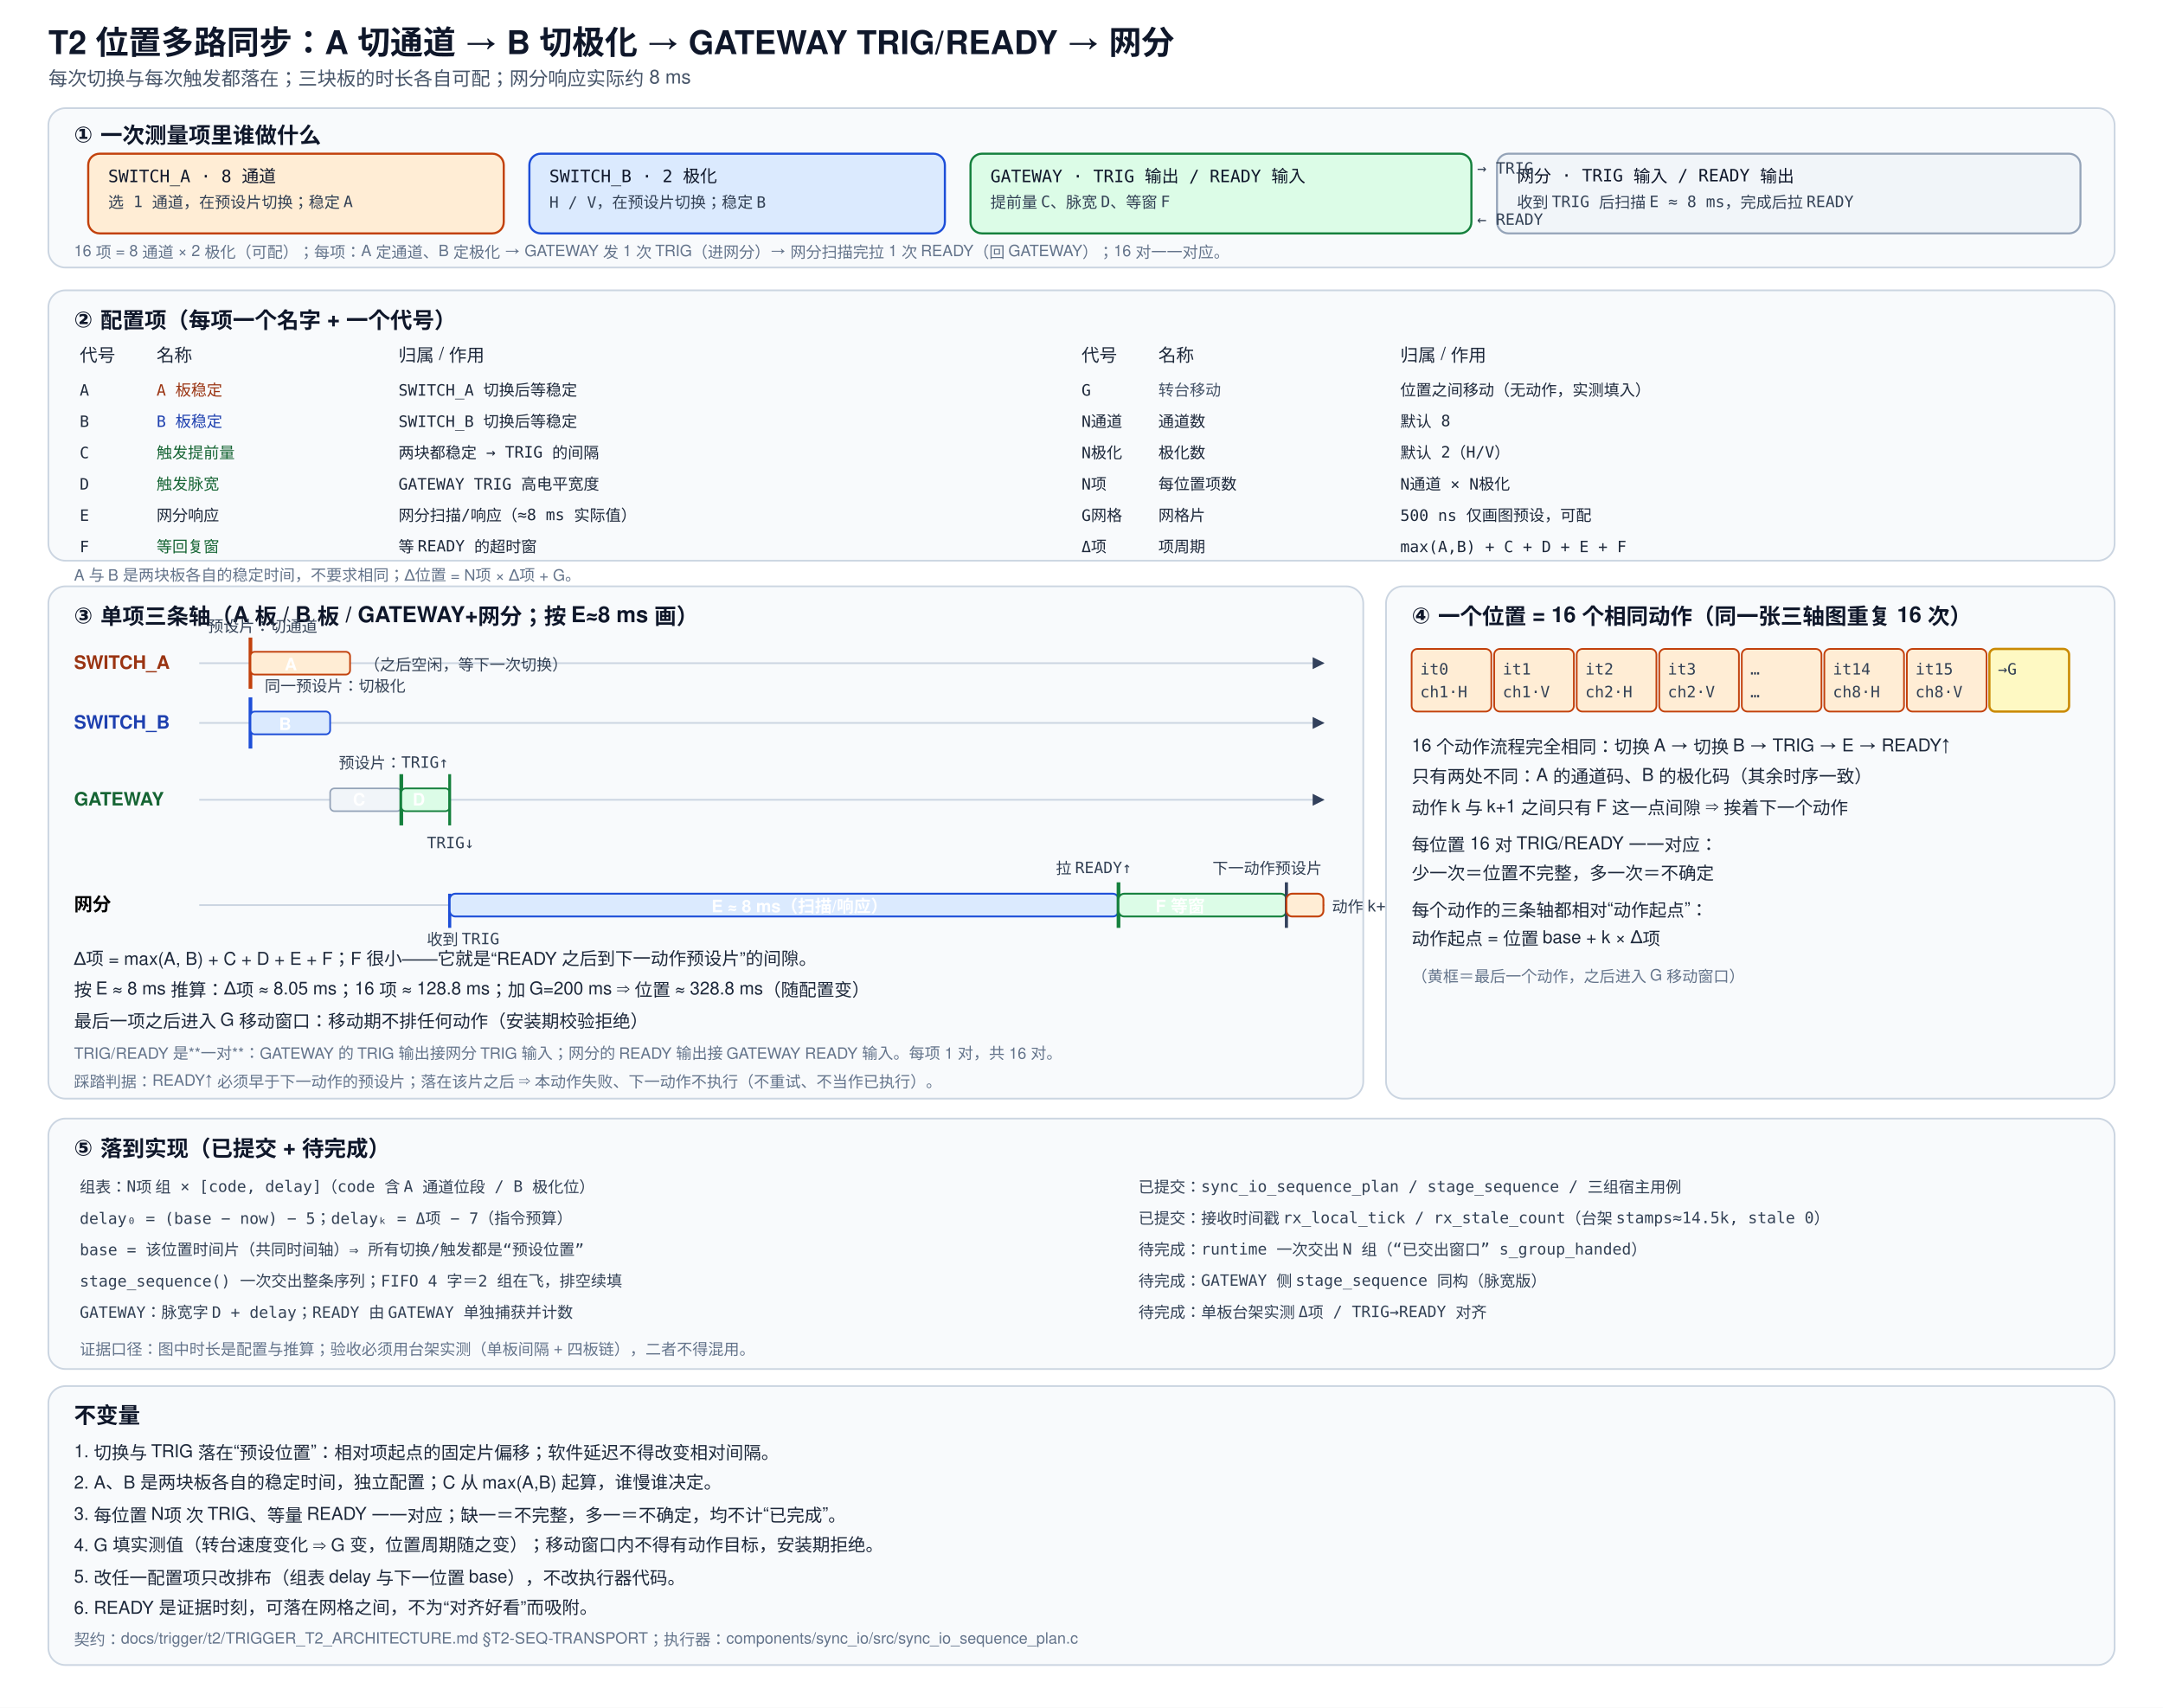
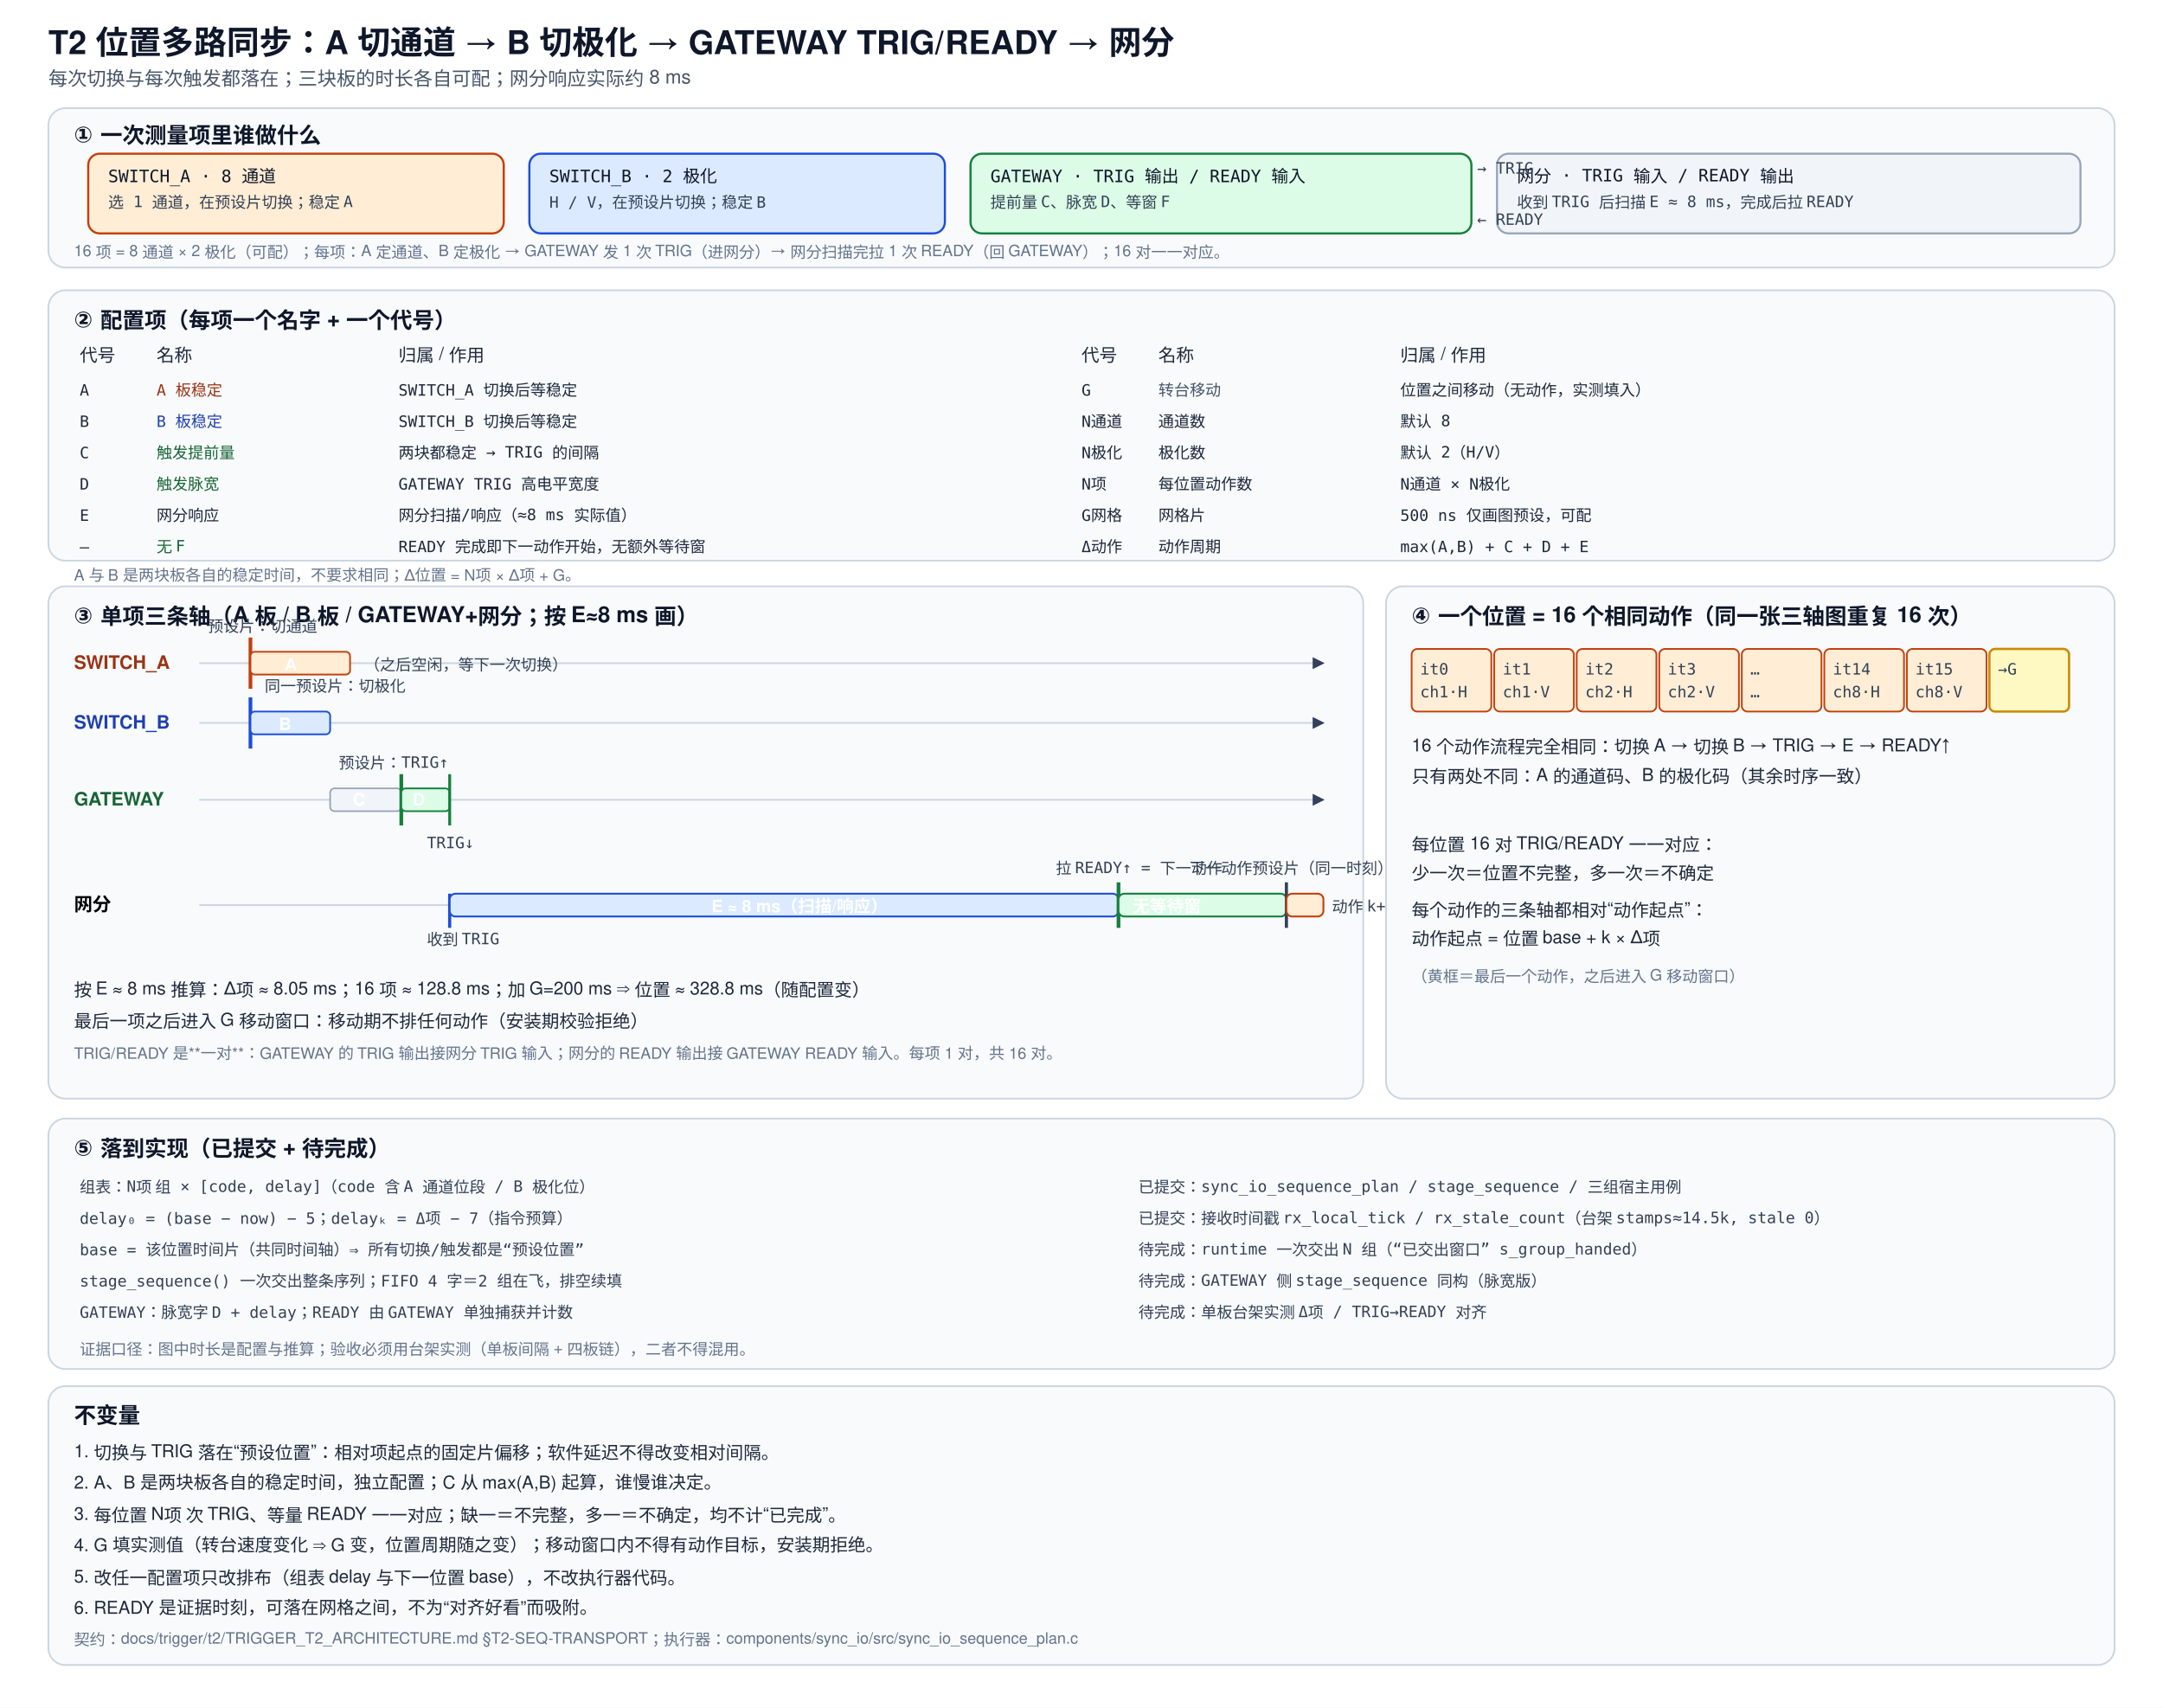
<svg xmlns="http://www.w3.org/2000/svg" width="1520" height="1200" viewBox="0 0 1520 1200" font-family="Segoe UI, Helvetica, Arial, sans-serif">
  <defs>
    <marker id="a" viewBox="0 0 10 10" refX="9" refY="5" markerWidth="7" markerHeight="7" orient="auto-start-reverse">
      <path d="M0 0 L10 5 L0 10 z" fill="#33415c" />
    </marker>
    <style>
      .t  { font-size: 23px; font-weight: 600; fill: #0f172a; }
      .s  { font-size: 13.5px; fill: #475569; }
      .h  { font-size: 15.5px; font-weight: 600; fill: #0f172a; }
      .l  { font-size: 12.5px; fill: #1e293b; }
      .m  { font-family: Consolas, 'Cascadia Mono', monospace; font-size: 12px; fill: #0f172a; }
      .ms { font-family: Consolas, 'Cascadia Mono', monospace; font-size: 11px; fill: #334155; }
      .n  { font-size: 11px; fill: #64748b; }
      .band{ fill: #f8fafc; stroke: #cbd5e1; stroke-width: 1.2; rx: 12; }
      .k  { font-size: 12px; font-weight: 600; fill: #ffffff; }
      .code{ font-family: Consolas, 'Cascadia Mono', monospace; font-size: 11px; fill: #1e293b; }
      .track{ font-size: 13px; font-weight: 600; }
    </style>
  </defs>
  <rect width="1520" height="1200" fill="#ffffff" />
  <text class="t" x="34" y="38">T2 位置多路同步：A 切通道 → B 切极化 → GATEWAY TRIG/READY → 网分</text>
  <text class="s" x="34" y="60">每次切换与每次触发都落在<strong>预设位置</strong>；三块板的时长各自可配；网分响应实际约 8 ms</text>
  <rect class="band" x="34" y="76" width="1452" height="112" />
  <text class="h" x="52" y="100">① 一次测量项里谁做什么</text>
  <g>
    <rect x="62" y="108" width="292" height="56" fill="#ffedd5" stroke="#c2410c" stroke-width="1.5" rx="8" />
    <text class="m" x="76" y="128" fill="#9a3412">SWITCH_A · 8 通道</text>
    <text class="ms" x="76" y="146" fill="#9a3412">选 1 通道，在预设片切换；稳定 A</text>
    <rect x="372" y="108" width="292" height="56" fill="#dbeafe" stroke="#1d4ed8" stroke-width="1.5" rx="8" />
    <text class="m" x="386" y="128" fill="#1e40af">SWITCH_B · 2 极化</text>
    <text class="ms" x="386" y="146" fill="#1e40af">H / V，在预设片切换；稳定 B</text>
    <rect x="682" y="108" width="352" height="56" fill="#dcfce7" stroke="#15803d" stroke-width="1.5" rx="8" />
    <text class="m" x="696" y="128" fill="#166534">GATEWAY · TRIG 输出 / READY 输入</text>
    <text class="ms" x="696" y="146" fill="#166534">提前量 C、脉宽 D、等窗 F</text>
    <rect x="1052" y="108" width="410" height="56" fill="#f1f5f9" stroke="#94a3b8" stroke-width="1.4" rx="8" />
    <text class="m" x="1066" y="128" fill="#334155">网分 · TRIG 输入 / READY 输出</text>
    <text class="ms" x="1066" y="146">收到 TRIG 后扫描 E ≈ 8 ms，完成后拉 READY</text>
  </g>
  <g class="ms" fill="#166534">
    <text x="1038" y="122">→ TRIG</text>
    <text x="1038" y="158">← READY</text>
  </g>
  <text class="n" x="52" y="180">16 项 = 8 通道 × 2 极化（可配）；每项：A 定通道、B 定极化 → GATEWAY 发 1 次 TRIG（进网分）→ 网分扫描完拉 1 次 READY（回 GATEWAY）；16 对一一对应。</text>
  <rect class="band" x="34" y="204" width="1452" height="190" />
  <text class="h" x="52" y="230">② 配置项（每项一个名字 + 一个代号）</text>
  <g class="l">
    <text x="56" y="254">代号</text>
    <text x="110" y="254">名称</text>
    <text x="280" y="254">归属 / 作用</text>
    <text x="760" y="254">代号</text>
    <text x="814" y="254">名称</text>
    <text x="984" y="254">归属 / 作用</text>
  </g>
  <g class="code">
    <text x="56" y="278">A</text>
    <text x="110" y="278" fill="#9a3412">A 板稳定</text>
    <text x="280" y="278">SWITCH_A 切换后等稳定</text>
    <text x="56" y="300">B</text>
    <text x="110" y="300" fill="#1e40af">B 板稳定</text>
    <text x="280" y="300">SWITCH_B 切换后等稳定</text>
    <text x="56" y="322">C</text>
    <text x="110" y="322" fill="#166534">触发提前量</text>
    <text x="280" y="322">两块都稳定 → TRIG 的间隔</text>
    <text x="56" y="344">D</text>
    <text x="110" y="344" fill="#166534">触发脉宽</text>
    <text x="280" y="344">GATEWAY TRIG 高电平宽度</text>
    <text x="56" y="366">E</text>
    <text x="110" y="366">网分响应</text>
    <text x="280" y="366">网分扫描/响应（≈8 ms 实际值）</text>
-     <text x="56" y="388">F</text>
-     <text x="110" y="388" fill="#166534">等回复窗</text>
-     <text x="280" y="388">等 READY 的超时窗</text>
+     <text x="56" y="388">—</text>
+     <text x="110" y="388" fill="#166534">无 F</text>
+     <text x="280" y="388">READY 完成即下一动作开始，无额外等待窗</text>
    <text x="56" y="386" />
    <text x="760" y="278">G</text>
    <text x="814" y="278" fill="#475569">转台移动</text>
    <text x="984" y="278">位置之间移动（无动作，实测填入）</text>
    <text x="760" y="300">N通道</text>
    <text x="814" y="300">通道数</text>
    <text x="984" y="300">默认 8</text>
    <text x="760" y="322">N极化</text>
    <text x="814" y="322">极化数</text>
    <text x="984" y="322">默认 2（H/V）</text>
    <text x="760" y="344">N项</text>
-     <text x="814" y="344">每位置项数</text>
+     <text x="814" y="344">每位置动作数</text>
    <text x="984" y="344">N通道 × N极化</text>
    <text x="760" y="366">G网格</text>
    <text x="814" y="366">网格片</text>
    <text x="984" y="366">500 ns 仅画图预设，可配</text>
-     <text x="760" y="388">Δ项</text>
-     <text x="814" y="388">项周期</text>
-     <text x="984" y="388">max(A,B) + C + D + E + F</text>
+     <text x="760" y="388">Δ动作</text>
+     <text x="814" y="388">动作周期</text>
+     <text x="984" y="388">max(A,B) + C + D + E</text>
  </g>
  <text class="n" x="52" y="408">A 与 B 是两块板各自的稳定时间，不要求相同；Δ位置 = N项 × Δ项 + G。</text>
  <rect class="band" x="34" y="412" width="924" height="360" />
  <text class="h" x="52" y="438">③ 单项三条轴（A 板 / B 板 / GATEWAY+网分；按 E≈8 ms 画）</text>
  <text class="track" x="52" y="470" fill="#9a3412">SWITCH_A</text>
  <line x1="140" y1="466" x2="930" y2="466" stroke="#cbd5e1" stroke-width="1.2" marker-end="url(#a)" />
  <line x1="176" y1="448" x2="176" y2="484" stroke="#c2410c" stroke-width="2.6" />
  <text class="ms" x="146" y="444" fill="#9a3412">预设片：切通道</text>
  <rect x="176" y="458" width="70" height="16" fill="#ffedd5" stroke="#c2410c" stroke-width="1.2" rx="3" />
  <text class="k" x="200" y="471" fill="#9a3412">A</text>
  <text class="ms" x="256" y="471" fill="#64748b">（之后空闲，等下一次切换）</text>
  <text class="track" x="52" y="512" fill="#1e40af">SWITCH_B</text>
  <line x1="140" y1="508" x2="930" y2="508" stroke="#cbd5e1" stroke-width="1.2" marker-end="url(#a)" />
  <line x1="176" y1="490" x2="176" y2="526" stroke="#1d4ed8" stroke-width="2.6" />
  <text class="ms" x="186" y="486" fill="#1e40af">同一预设片：切极化</text>
  <rect x="176" y="500" width="56" height="16" fill="#dbeafe" stroke="#1d4ed8" stroke-width="1.2" rx="3" />
  <text class="k" x="196" y="513" fill="#1e40af">B</text>
  <text class="track" x="52" y="566" fill="#166534">GATEWAY</text>
  <line x1="140" y1="562" x2="930" y2="562" stroke="#cbd5e1" stroke-width="1.2" marker-end="url(#a)" />
  <rect x="232" y="554" width="50" height="16" fill="#f1f5f9" stroke="#94a3b8" stroke-width="1.1" rx="3" />
  <text class="k" x="248" y="566" fill="#475569">C</text>
  <line x1="282" y1="544" x2="282" y2="580" stroke="#15803d" stroke-width="2.6" />
  <text class="ms" x="238" y="540" fill="#166534">预设片：TRIG↑</text>
  <rect x="282" y="554" width="34" height="16" fill="#dcfce7" stroke="#15803d" stroke-width="1.2" rx="3" />
  <text class="k" x="290" y="566" fill="#166534">D</text>
  <line x1="316" y1="544" x2="316" y2="580" stroke="#15803d" stroke-width="2.0" />
  <text class="ms" x="300" y="596" fill="#166534">TRIG↓</text>
  <text class="track" x="52" y="640">网分</text>
  <line x1="140" y1="636" x2="930" y2="636" stroke="#cbd5e1" stroke-width="1.2" marker-end="url(#a)" />
  <line x1="316" y1="628" x2="316" y2="652" stroke="#1d4ed8" stroke-width="2.2" />
  <text class="ms" x="300" y="664" fill="#1e40af">收到 TRIG</text>
  <rect x="316" y="628" width="470" height="16" fill="#dbeafe" stroke="#1d4ed8" stroke-width="1.3" rx="4" />
  <text class="k" x="500" y="641" fill="#1e40af">E ≈ 8 ms（扫描/响应）</text>
  <line x1="786" y1="620" x2="786" y2="652" stroke="#15803d" stroke-width="2.6" />
-   <text class="ms" x="742" y="614" fill="#166534">拉 READY↑</text>
+   <text class="ms" x="742" y="614" fill="#166534">拉 READY↑ = 下一动作</text>
  <rect x="786" y="628" width="118" height="16" fill="#dcfce7" stroke="#15803d" stroke-width="1.3" rx="4" />
-   <text class="k" x="812" y="641" fill="#166534">F 等窗</text>
+   <text class="k" x="796" y="641" fill="#166534">无等待窗</text>
  <line x1="904" y1="620" x2="904" y2="652" stroke="#33415c" stroke-width="2.2" />
-   <text class="ms" x="852" y="614">下一动作预设片</text>
+   <text class="ms" x="836" y="614">下一动作预设片（同一时刻）</text>
  <rect x="904" y="628" width="26" height="16" fill="#ffedd5" stroke="#c2410c" stroke-width="1.3" rx="4" />
  <text class="ms" x="936" y="641" fill="#9a3412">动作 k+1 的切换 →</text>
  <g class="l">
-     <text x="52" y="678">Δ项 = max(A, B) + C + D + E + F；F 很小——它就是“READY 之后到下一动作预设片”的间隙。</text>
-     <text x="52" y="700">按 E ≈ 8 ms 推算：Δ项 ≈ 8.05 ms；16 项 ≈ 128.8 ms；加 G=200 ms ⇒ 位置 ≈ 328.8 ms（随配置变）</text>
+ Δ动作 = max(A, B) + C + D + E：READY↑ 就是下一个动作的开始，没有单独的等待窗。此行原为    <text x="52" y="700">按 E ≈ 8 ms 推算：Δ项 ≈ 8.05 ms；16 项 ≈ 128.8 ms；加 G=200 ms ⇒ 位置 ≈ 328.8 ms（随配置变）</text>
    <text x="52" y="722">最后一项之后进入 G 移动窗口：移动期不排任何动作（安装期校验拒绝）</text>
    <text x="52" y="744" class="n">TRIG/READY 是**一对**：GATEWAY 的 TRIG 输出接网分 TRIG 输入；网分的 READY 输出接 GATEWAY READY 输入。每项 1 对，共 16 对。</text>
-     <text x="52" y="764" class="n">踩踏判据：READY↑ 必须早于下一动作的预设片；落在该片之后 ⇒ 本动作失败、下一动作不执行（不重试、不当作已执行）。</text>
-   </g>
+ 踩踏判据：下一动作的预设片 = 本动作 READY↑；READY 迟到即与下一动作踩踏  </g>
  <rect class="band" x="974" y="412" width="512" height="360" />
  <text class="h" x="992" y="438">④ 一个位置 = 16 个相同动作（同一张三轴图重复 16 次）</text>
  <g>
    <rect x="992" y="456" width="56" height="44" fill="#ffedd5" stroke="#c2410c" stroke-width="1.2" rx="4" />
    <rect x="1050" y="456" width="56" height="44" fill="#ffedd5" stroke="#c2410c" stroke-width="1.2" rx="4" />
    <rect x="1108" y="456" width="56" height="44" fill="#ffedd5" stroke="#c2410c" stroke-width="1.2" rx="4" />
    <rect x="1166" y="456" width="56" height="44" fill="#ffedd5" stroke="#c2410c" stroke-width="1.2" rx="4" />
    <rect x="1224" y="456" width="56" height="44" fill="#ffedd5" stroke="#c2410c" stroke-width="1.2" rx="4" />
    <rect x="1282" y="456" width="56" height="44" fill="#ffedd5" stroke="#c2410c" stroke-width="1.2" rx="4" />
    <rect x="1340" y="456" width="56" height="44" fill="#ffedd5" stroke="#c2410c" stroke-width="1.2" rx="4" />
    <rect x="1398" y="456" width="56" height="44" fill="#fef9c3" stroke="#ca8a04" stroke-width="1.6" rx="4" />
  </g>
  <g class="ms">
    <text x="998" y="474">it0</text>
    <text x="998" y="490">ch1·H</text>
    <text x="1056" y="474">it1</text>
    <text x="1056" y="490">ch1·V</text>
    <text x="1114" y="474">it2</text>
    <text x="1114" y="490">ch2·H</text>
    <text x="1172" y="474">it3</text>
    <text x="1172" y="490">ch2·V</text>
    <text x="1230" y="474">…</text>
    <text x="1230" y="490">…</text>
    <text x="1288" y="474">it14</text>
    <text x="1288" y="490">ch8·H</text>
    <text x="1346" y="474">it15</text>
    <text x="1346" y="490">ch8·V</text>
    <text x="1404" y="474">→G</text>
  </g>
  <g class="l">
    <text x="992" y="528">16 个动作流程完全相同：切换 A → 切换 B → TRIG → E → READY↑</text>
    <text x="992" y="550">只有两处不同：A 的通道码、B 的极化码（其余时序一致）</text>
-     <text x="992" y="572">动作 k 与 k+1 之间只有 F 这一点间隙 ⇒ 挨着下一个动作</text>
-     <text x="992" y="598">每位置 16 对 TRIG/READY 一一对应：</text>
+ READY↑ 之后立刻是动作 k+1（没有间隙）    <text x="992" y="598">每位置 16 对 TRIG/READY 一一对应：</text>
    <text x="992" y="618">少一次＝位置不完整，多一次＝不确定</text>
    <text x="992" y="644">每个动作的三条轴都相对“动作起点”：</text>
    <text x="992" y="664">动作起点 = 位置 base + k × Δ项</text>
    <text x="992" y="690" class="n">（黄框＝最后一个动作，之后进入 G 移动窗口）</text>
  </g>
  <rect class="band" x="34" y="786" width="1452" height="176" />
  <text class="h" x="52" y="812">⑤ 落到实现（已提交 + 待完成）</text>
  <g class="ms">
    <text x="56" y="838">组表：N项 组 × [code, delay]（code 含 A 通道位段 / B 极化位）</text>
    <text x="56" y="860">delay₀ = (base − now) − 5；delayₖ = Δ项 − 7（指令预算）</text>
    <text x="56" y="882">base = 该位置时间片（共同时间轴）⇒ 所有切换/触发都是“预设位置”</text>
    <text x="56" y="904">stage_sequence() 一次交出整条序列；FIFO 4 字＝2 组在飞，排空续填</text>
    <text x="56" y="926">GATEWAY：脉宽字 D + delay；READY 由 GATEWAY 单独捕获并计数</text>
  </g>
  <g class="ms">
    <text x="800" y="838">已提交：sync_io_sequence_plan / stage_sequence / 三组宿主用例</text>
    <text x="800" y="860">已提交：接收时间戳 rx_local_tick / rx_stale_count（台架 stamps≈14.5k, stale 0）</text>
    <text x="800" y="882">待完成：runtime 一次交出 N 组（“已交出窗口” s_group_handed）</text>
    <text x="800" y="904">待完成：GATEWAY 侧 stage_sequence 同构（脉宽版）</text>
    <text x="800" y="926">待完成：单板台架实测 Δ项 / TRIG→READY 对齐</text>
  </g>
  <text class="n" x="56" y="952">证据口径：图中时长是配置与推算；验收必须用台架实测（单板间隔 + 四板链），二者不得混用。</text>
  <rect class="band" x="34" y="974" width="1452" height="196" />
  <text class="h" x="52" y="1000">不变量</text>
  <g class="l">
    <text x="52" y="1024">1. 切换与 TRIG 落在“预设位置”：相对项起点的固定片偏移；软件延迟不得改变相对间隔。</text>
    <text x="52" y="1046">2. A、B 是两块板各自的稳定时间，独立配置；C 从 max(A,B) 起算，谁慢谁决定。</text>
    <text x="52" y="1068">3. 每位置 N项 次 TRIG、等量 READY 一一对应；缺一＝不完整，多一＝不确定，均不计“已完成”。</text>
    <text x="52" y="1090">4. G 填实测值（转台速度变化 ⇒ G 变，位置周期随之变）；移动窗口内不得有动作目标，安装期拒绝。</text>
    <text x="52" y="1112">5. 改任一配置项只改排布（组表 delay 与下一位置 base），不改执行器代码。</text>
    <text x="52" y="1134">6. READY 是证据时刻，可落在网格之间，不为“对齐好看”而吸附。</text>
    <text x="52" y="1156" class="n">契约：docs/trigger/t2/TRIGGER_T2_ARCHITECTURE.md §T2-SEQ-TRANSPORT；执行器：components/sync_io/src/sync_io_sequence_plan.c</text>
  </g>
</svg>
